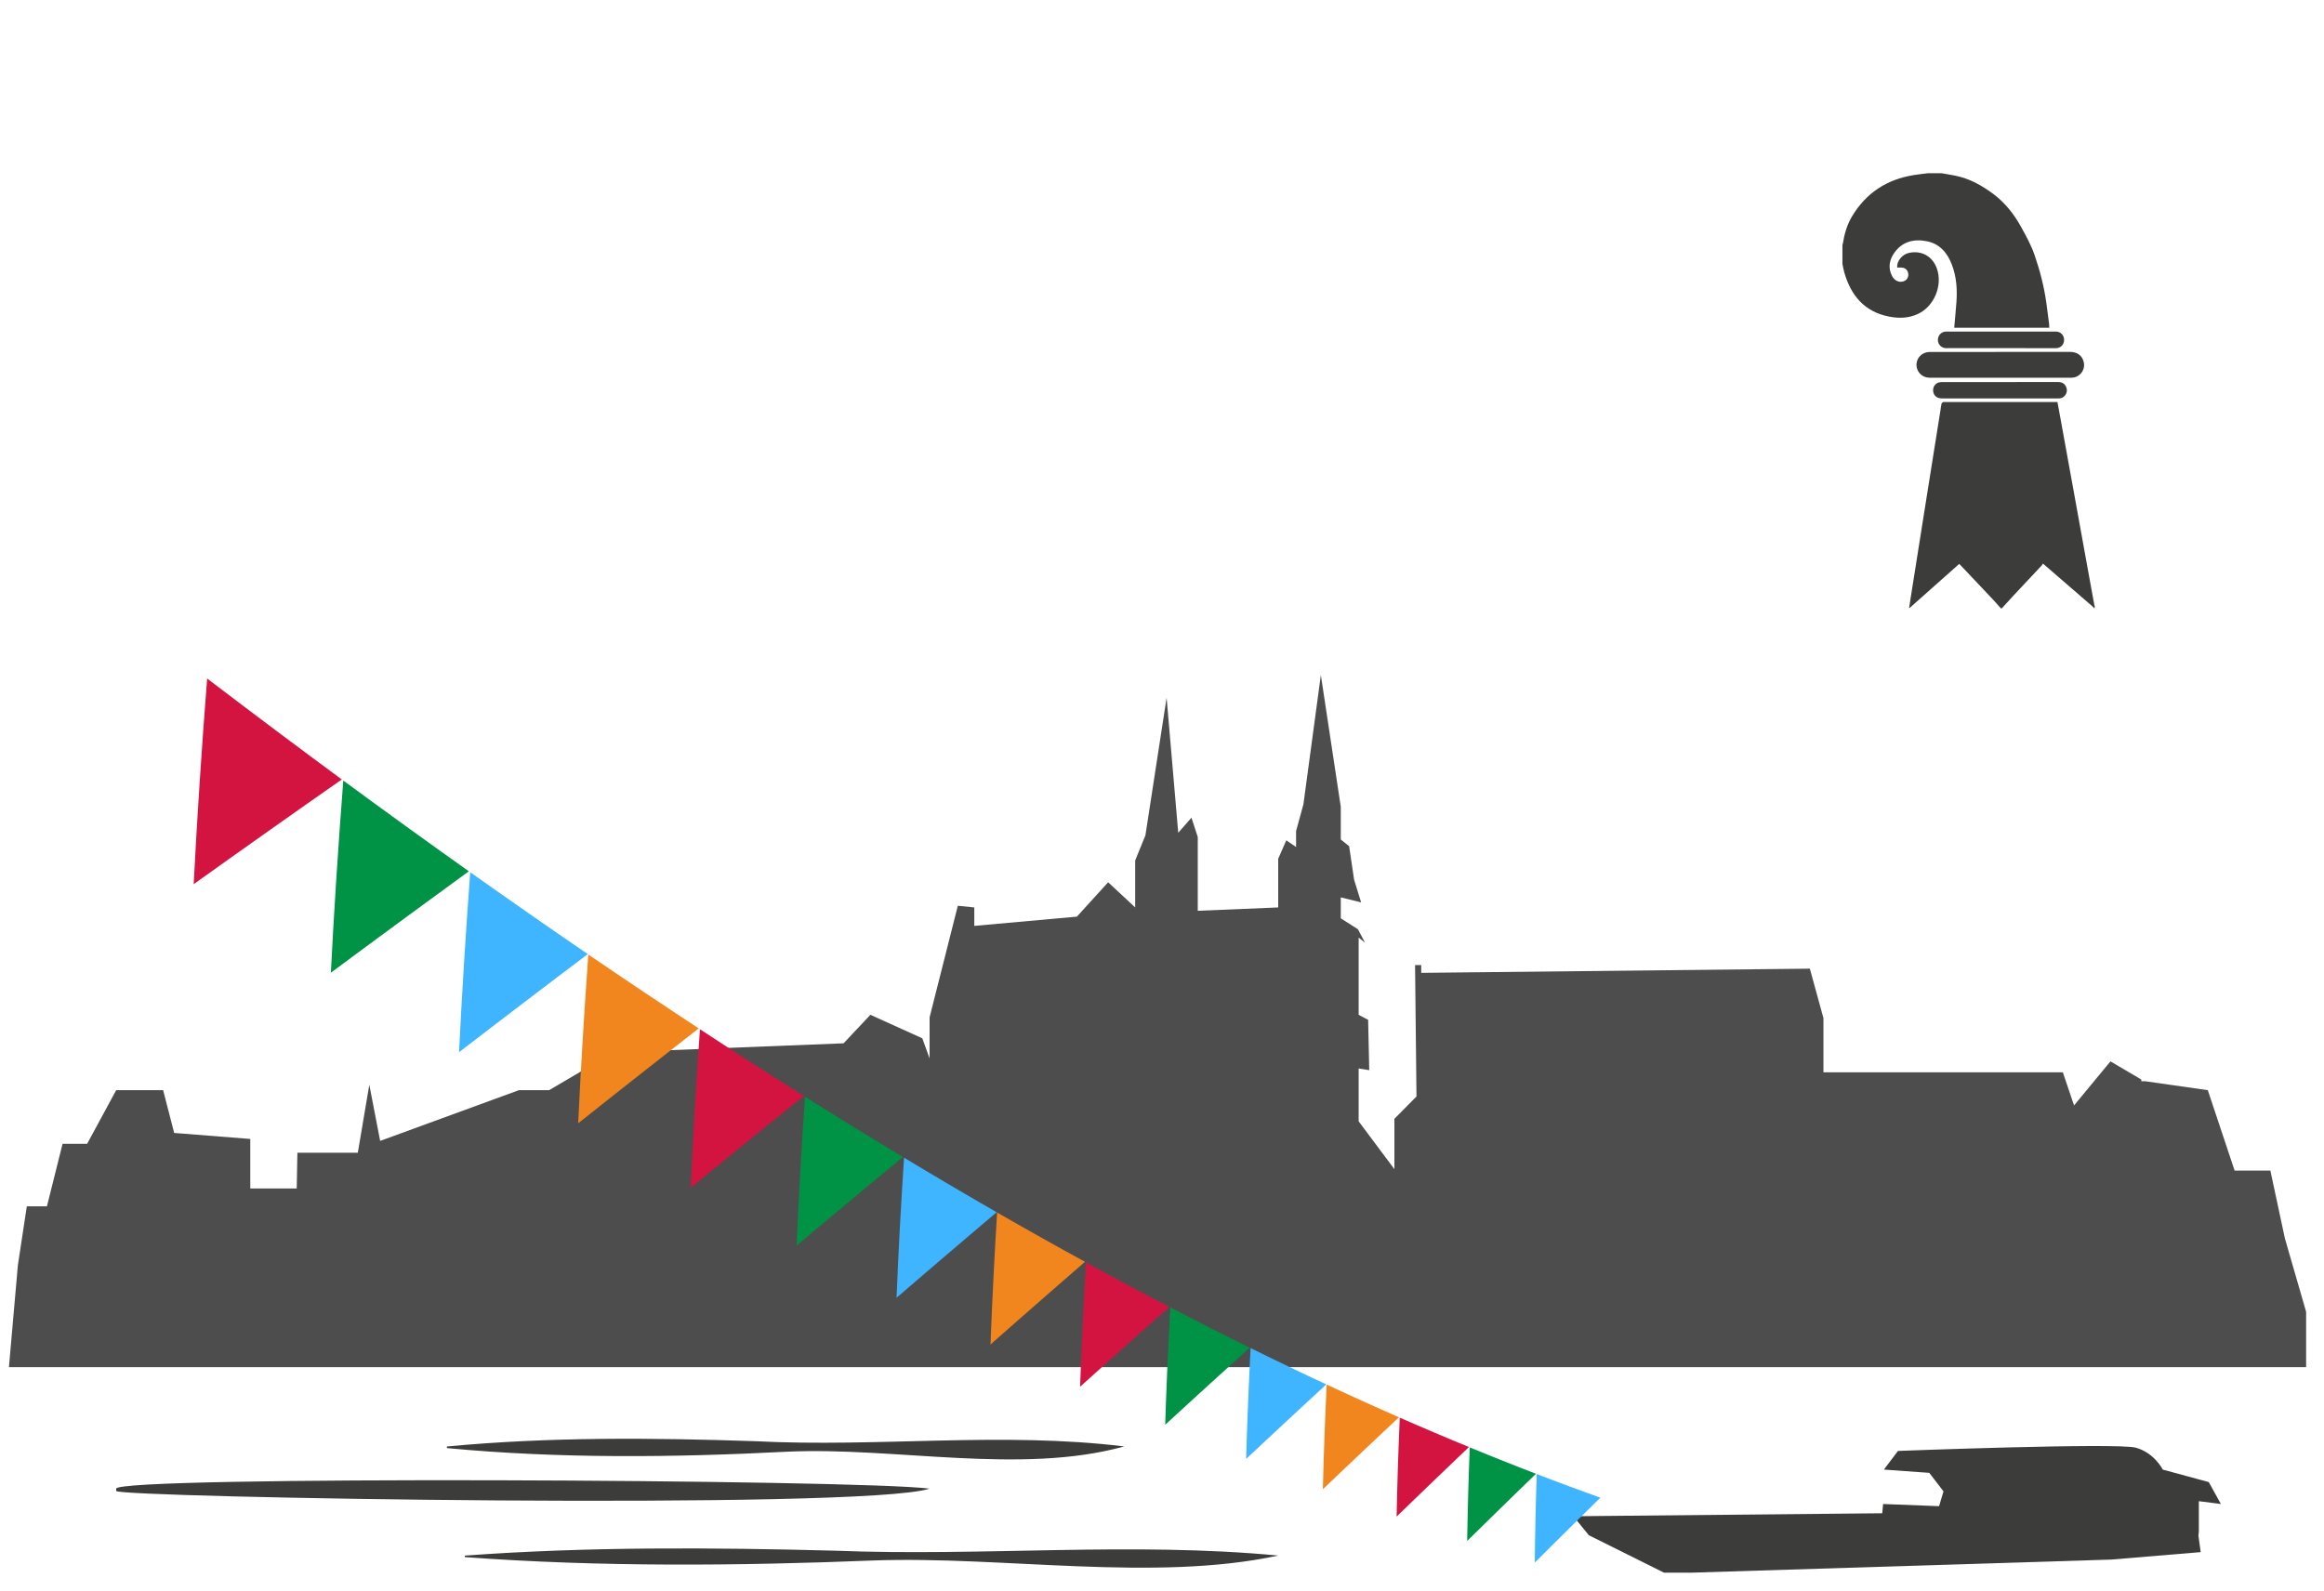
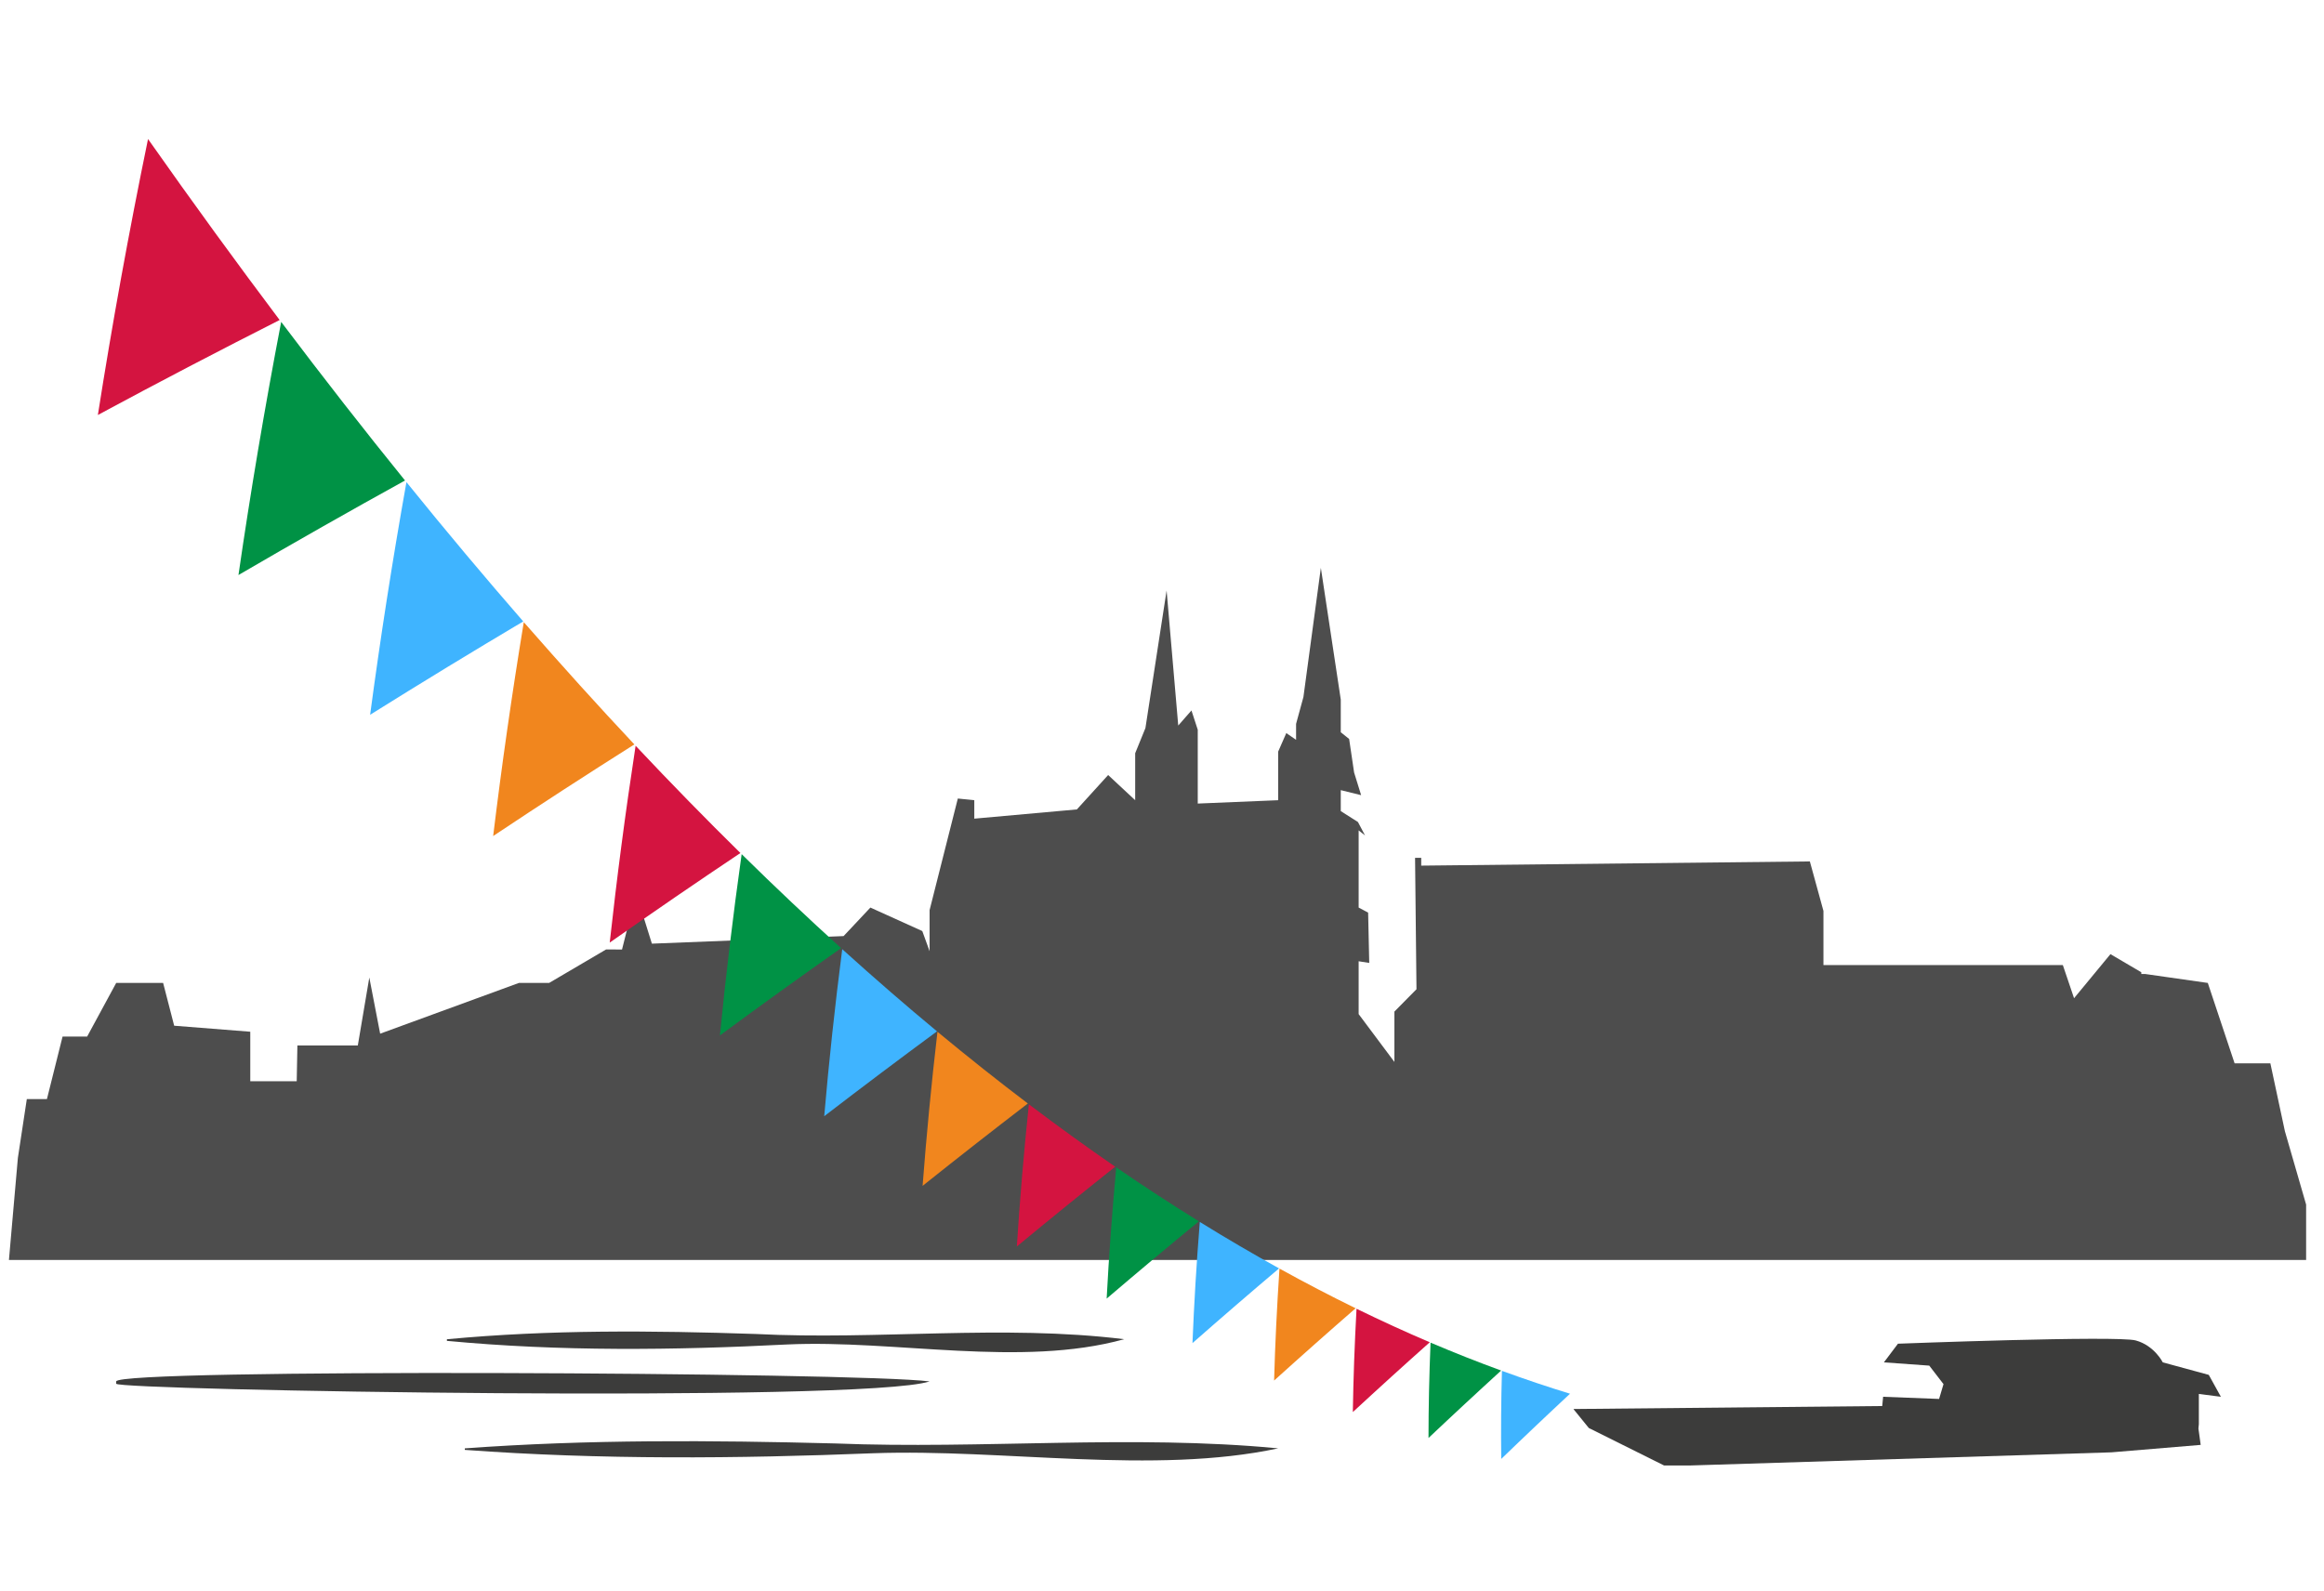
- <svg xmlns="http://www.w3.org/2000/svg" xmlns:xlink="http://www.w3.org/1999/xlink" version="1.1" id="Layer_1" x="0px" y="0px" width="260px" height="178px" viewBox="0 0 260 178" style="enable-background:new 0 0 260 178;" xml:space="preserve">
-   <path style="fill:#3C3C3B;" d="M189.113,176l47.104-1.47l9.987-0.833l-0.252-1.828l0.047-0.496v-3.377l2.465,0.317l-1.355-2.452  l-5.146-1.4c0,0-0.936-1.88-3.022-2.452c-2.088-0.573-26.603,0.364-26.603,0.364l-1.575,2.088l5.075,0.365l1.593,2.071l-0.494,1.658  l-6.261-0.242l-0.098,1.035l-34.551,0.334l1.723,2.124l8.416,4.193H189.113z" />
-   <polygon style="fill:#4D4D4D;" points="255.625,138.593 254,131 250,131 247,122 240,121 239.562,121 239.558,120.805   236.109,118.777 232.037,123.71 230.782,120 204,120 204,113.942 202.48,108.402 159,108.872 159,108 158.312,108 158.47,122.705   156,125.206 156,130.84 152,125.487 152,119.574 153.185,119.762 153.061,114.129 152,113.565 152,104.93 152.715,105.492   151.92,103.99 150,102.77 150,100.424 152.278,100.986 151.492,98.451 150.936,94.697 150,93.945 150,90.286 147.772,75.547   145.822,90.003 145,93.008 145,94.792 143.906,94.039 143,96.105 143,101.551 134,101.926 134,93.665 133.296,91.506   131.817,93.195 130.515,78.081 128.146,93.477 127,96.293 127,101.551 123.976,98.733 120.477,102.582 109,103.615 109,101.551   107.158,101.362 104,113.848 104,118.448 103.182,116.194 97.375,113.565 94.378,116.757 72.931,117.604 71.172,111.971   69.589,118.26 67.811,118.252 61.433,122 58.054,122 42.53,127.678 41.317,121.394 40.031,129 33.271,129 33.196,133 28,133   28,127.46 19.486,126.787 18.25,122 13,122 9.75,128 7,128 5.25,135 3,135 2,141.584 1,153 258,153 258,146.806 " />
-   <g>
-     <path style="fill-rule:evenodd;clip-rule:evenodd;fill:#3C3C3B;" d="M223.852,68.081c-0.312-0.35-0.619-0.704-0.94-1.045   c-1.206-1.282-2.415-2.559-3.624-3.837c-0.023-0.024-0.052-0.045-0.103-0.088c-1.849,1.643-3.697,3.284-5.545,4.926   c-0.017-0.009-0.034-0.018-0.051-0.027c0.06-0.385,0.115-0.771,0.177-1.155c0.513-3.243,1.025-6.487,1.541-9.731   c0.593-3.734,1.189-7.468,1.783-11.202c0.04-0.254,0.066-0.512,0.124-0.762c0.016-0.067,0.119-0.121,0.191-0.169   c0.03-0.02,0.083-0.002,0.127-0.002c4.122,0,8.244,0,12.366,0c0.084,0,0.169,0,0.279,0c0.106,0.572,0.214,1.133,0.314,1.696   c0.493,2.714,0.985,5.432,1.479,8.146c0.507,2.801,1.013,5.602,1.52,8.403c0.271,1.492,0.543,2.985,0.816,4.478   c0.011,0.055,0.038,0.108,0.059,0.163c-0.019,0.068-0.034,0.138-0.052,0.206c-0.064-0.066-0.123-0.138-0.193-0.199   c-1.304-1.128-2.607-2.258-3.913-3.387c-0.531-0.46-1.063-0.917-1.649-1.424c-0.057,0.085-0.096,0.164-0.153,0.226   c-1.062,1.134-2.127,2.265-3.188,3.399c-0.426,0.458-0.841,0.924-1.262,1.385C223.921,68.081,223.887,68.081,223.852,68.081z" />
-     <path style="fill-rule:evenodd;clip-rule:evenodd;fill:#3C3C3B;" d="M217.204,19.384c0.522,0.092,1.046,0.175,1.565,0.28   c1.581,0.321,2.948,1.081,4.227,2.038c1.303,0.976,2.288,2.208,3.073,3.62c0.579,1.043,1.159,2.082,1.55,3.215   c0.614,1.779,1.078,3.595,1.333,5.462c0.1,0.73,0.193,1.461,0.285,2.193c0.02,0.151,0.021,0.306,0.032,0.486   c-3.56,0-7.1,0-10.638,0c0.082-0.949,0.174-1.903,0.245-2.857c0.106-1.425,0.01-2.837-0.5-4.183   c-0.503-1.325-1.353-2.355-2.815-2.644c-1.439-0.282-2.736,0.03-3.629,1.293c-0.561,0.794-0.731,1.683-0.257,2.597   c0.274,0.527,0.777,0.754,1.259,0.606c0.361-0.11,0.586-0.43,0.559-0.796c-0.029-0.414-0.282-0.701-0.683-0.744   c-0.184-0.021-0.371-0.005-0.562-0.005c-0.063-0.71,0.551-1.483,1.337-1.649c1.391-0.293,2.604,0.382,3.094,1.72   c0.691,1.893-0.275,4.253-2.091,5.109c-1.038,0.49-2.122,0.521-3.223,0.308c-2.758-0.533-4.281-2.338-5.026-4.926   c-0.092-0.317-0.145-0.647-0.215-0.973c0-0.704,0-1.409,0-2.113c0.019-0.063,0.042-0.128,0.052-0.193   c0.171-1.076,0.479-2.116,1.042-3.049c1.57-2.605,3.894-4.108,6.888-4.586c0.532-0.085,1.069-0.142,1.604-0.21   C216.208,19.384,216.706,19.384,217.204,19.384z" />
-     <path style="fill-rule:evenodd;clip-rule:evenodd;fill:#3C3C3B;" d="M223.777,42.271c-2.638,0-5.274,0.001-7.911-0.001   c-0.711-0.002-1.304-0.494-1.432-1.172c-0.131-0.686,0.24-1.358,0.904-1.611c0.164-0.062,0.351-0.098,0.525-0.098   c5.239-0.006,10.479-0.009,15.717-0.009c0.85-0.001,1.434,0.466,1.559,1.234c0.141,0.855-0.509,1.645-1.377,1.656   c-0.72,0.009-1.441,0-2.164,0C227.658,42.271,225.717,42.271,223.777,42.271L223.777,42.271z" />
-     <path style="fill-rule:evenodd;clip-rule:evenodd;fill:#3C3C3B;" d="M223.75,44.59c-2.163,0-4.326,0.001-6.488-0.002   c-0.64,0-1.029-0.401-0.989-1.009c0.027-0.401,0.343-0.747,0.741-0.804c0.085-0.013,0.171-0.018,0.256-0.018   c4.326-0.001,8.651,0.001,12.977-0.004c0.411,0,0.723,0.149,0.893,0.524c0.162,0.358,0.113,0.706-0.142,1.011   c-0.189,0.227-0.44,0.304-0.733,0.303C228.093,44.588,225.922,44.59,223.75,44.59z" />
-     <path style="fill-rule:evenodd;clip-rule:evenodd;fill:#3C3C3B;" d="M223.871,37.105c2.042,0,4.085,0.002,6.127,0   c0.526-0.001,0.925,0.394,0.925,0.927c0,0.531-0.395,0.934-0.921,0.932c-3.939-0.002-7.878-0.006-11.816-0.007   c-0.154,0-0.309,0.007-0.464,0.007c-0.51-0.002-0.912-0.404-0.919-0.913c-0.007-0.522,0.401-0.945,0.916-0.945   C219.77,37.105,221.821,37.105,223.871,37.105z" />
-   </g>
-   <g>
+ <svg xmlns="http://www.w3.org/2000/svg" xmlns:xlink="http://www.w3.org/1999/xlink" version="1.1" x="0px" y="0px" width="260px" height="178px" viewBox="0 0 260 178" style="enable-background:new 0 0 260 178;" xml:space="preserve">
+   <g id="Layer_2">
+ </g>
+   <g id="Layer_1">
+     <path style="fill:#3C3C3B;" d="M189.113,164l47.104-1.47l9.987-0.833l-0.252-1.828l0.047-0.496v-3.377l2.465,0.317l-1.355-2.452   l-5.146-1.4c0,0-0.936-1.88-3.022-2.452c-2.088-0.573-26.603,0.364-26.603,0.364l-1.575,2.088l5.075,0.365l1.593,2.071   l-0.494,1.658l-6.261-0.242l-0.098,1.035l-34.551,0.334l1.723,2.124l8.416,4.193H189.113z" />
+     <polygon style="fill:#4D4D4D;" points="255.625,126.593 254,119 250,119 247,110 240,109 239.562,109 239.558,108.805    236.109,106.777 232.037,111.71 230.782,108 204,108 204,101.942 202.48,96.402 159,96.872 159,96 158.312,96 158.47,110.705    156,113.206 156,118.84 152,113.487 152,107.574 153.185,107.762 153.061,102.129 152,101.565 152,92.93 152.715,93.492    151.92,91.99 150,90.77 150,88.424 152.278,88.986 151.492,86.451 150.936,82.697 150,81.945 150,78.286 147.772,63.547    145.822,78.003 145,81.008 145,82.792 143.906,82.039 143,84.105 143,89.551 134,89.926 134,81.665 133.296,79.506 131.817,81.195    130.515,66.081 128.146,81.477 127,84.293 127,89.551 123.976,86.733 120.477,90.582 109,91.615 109,89.551 107.158,89.362    104,101.848 104,106.448 103.182,104.194 97.375,101.565 94.378,104.757 72.931,105.604 71.172,99.971 69.589,106.26    67.811,106.252 61.433,110 58.054,110 42.53,115.678 41.317,109.394 40.031,117 33.271,117 33.196,121 28,121 28,115.46    19.486,114.787 18.25,110 13,110 9.75,116 7,116 5.25,123 3,123 2,129.584 1,141 258,141 258,134.806  " />
    <g>
-       <g style="enable-background:new    ;">
-         <defs>
-           <polygon id="SVGID_37_" style="enable-background:new    ;" points="19.995,198.378 22.055,75.826 196.929,92.43       177.527,173.963     " />
-         </defs>
-         <clipPath id="SVGID_2_">
-           <use xlink:href="#SVGID_37_" style="overflow:visible;" />
-         </clipPath>
-         <g style="clip-path:url(#SVGID_2_);">
-           <g>
+       <g>
+         <g style="enable-background:new    ;">
+           <defs>
+             <polygon id="SVGID_37_" style="enable-background:new    ;" points="9.99,194.801 11.154,14.683 202.364,45.693        174.182,162.026      " />
+           </defs>
+           <clipPath id="SVGID_2_">
+             <use xlink:href="#SVGID_37_" style="overflow:visible;" />
+           </clipPath>
+           <g style="clip-path:url(#SVGID_2_);">
            <g>
              <g>
-                 <path style="fill:#3FB4FF;" d="M171.922,164.964c-0.028,0.844-0.055,1.685-0.078,2.521c-0.023,0.834-0.044,1.665-0.062,2.492         c-0.018,0.824-0.033,1.645-0.046,2.46c-0.013,0.813-0.023,1.623-0.031,2.429c0.618-0.617,1.234-1.231,1.85-1.843         c0.614-0.61,1.228-1.218,1.839-1.823c0.611-0.604,1.221-1.206,1.829-1.806c0.607-0.6,1.214-1.196,1.819-1.791         c-0.583-0.208-1.167-0.419-1.753-0.633c-0.589-0.215-1.179-0.432-1.771-0.651c-0.595-0.221-1.19-0.443-1.788-0.669         C173.129,165.424,172.526,165.195,171.922,164.964" />
-                 <path style="fill:#009245;" d="M164.431,161.976c-0.036,0.894-0.068,1.783-0.099,2.668c-0.029,0.883-0.056,1.761-0.08,2.635         c-0.023,0.871-0.044,1.738-0.062,2.602c-0.019,0.86-0.035,1.716-0.049,2.569c0.648-0.639,1.295-1.274,1.94-1.907         c0.645-0.633,1.288-1.263,1.931-1.89c0.641-0.627,1.281-1.251,1.919-1.872c0.638-0.62,1.274-1.237,1.909-1.852         c-0.606-0.234-1.214-0.47-1.823-0.708c-0.613-0.24-1.228-0.482-1.844-0.727c-0.619-0.247-1.24-0.496-1.862-0.748         C165.686,162.492,165.059,162.235,164.431,161.976" />
-                 <path style="fill:#D41440;" d="M156.6,158.652c-0.041,0.943-0.079,1.883-0.114,2.818c-0.035,0.932-0.067,1.86-0.098,2.784         c-0.029,0.921-0.056,1.838-0.079,2.75c-0.023,0.91-0.045,1.815-0.062,2.717c0.683-0.662,1.363-1.32,2.042-1.976         c0.678-0.654,1.354-1.306,2.029-1.955c0.674-0.647,1.347-1.293,2.018-1.936c0.671-0.642,1.34-1.28,2.008-1.917         c-0.634-0.26-1.269-0.523-1.905-0.789c-0.64-0.268-1.281-0.538-1.924-0.812c-0.646-0.274-1.295-0.553-1.946-0.833         C157.914,159.224,157.258,158.939,156.6,158.652" />
-                 <path style="fill:#F1861E;" d="M148.422,154.947c-0.049,0.999-0.094,1.993-0.135,2.983c-0.042,0.986-0.08,1.968-0.115,2.946         c-0.035,0.975-0.067,1.944-0.097,2.91c-0.029,0.963-0.056,1.921-0.079,2.875c0.717-0.685,1.434-1.366,2.147-2.045         c0.714-0.678,1.425-1.353,2.136-2.024c0.709-0.671,1.416-1.339,2.121-2.004c0.704-0.664,1.407-1.325,2.107-1.983         c-0.66-0.288-1.323-0.581-1.987-0.877c-0.668-0.298-1.338-0.599-2.011-0.903c-0.675-0.306-1.353-0.615-2.032-0.928         C149.795,155.584,149.109,155.267,148.422,154.947" />
-                 <path style="fill:#3FB4FF;" d="M139.912,150.864c-0.054,1.058-0.105,2.111-0.154,3.159c-0.048,1.045-0.093,2.085-0.135,3.12         c-0.042,1.032-0.08,2.059-0.116,3.08c-0.035,1.019-0.066,2.031-0.095,3.04c0.757-0.709,1.512-1.414,2.265-2.117         c0.751-0.701,1.501-1.399,2.249-2.095c0.747-0.693,1.492-1.385,2.235-2.072c0.741-0.687,1.481-1.37,2.22-2.051         c-0.691-0.321-1.385-0.647-2.08-0.976c-0.699-0.331-1.401-0.665-2.104-1.003c-0.708-0.34-1.417-0.683-2.129-1.029         C141.351,151.572,140.632,151.22,139.912,150.864" />
-                 <path style="fill:#009245;" d="M130.936,146.306c-0.064,1.122-0.124,2.238-0.179,3.35c-0.056,1.106-0.108,2.209-0.156,3.306         c-0.048,1.092-0.092,2.18-0.133,3.262c-0.041,1.079-0.078,2.152-0.112,3.221c0.797-0.733,1.594-1.464,2.388-2.191         c0.793-0.726,1.584-1.448,2.373-2.168c0.788-0.718,1.573-1.433,2.356-2.145c0.782-0.71,1.562-1.417,2.34-2.121         c-0.725-0.357-1.452-0.719-2.181-1.084c-0.733-0.367-1.469-0.738-2.206-1.113c-0.742-0.376-1.485-0.757-2.232-1.142         C132.443,147.092,131.691,146.701,130.936,146.306" />
-                 <path style="fill:#D41440;" d="M121.495,141.269c-0.071,1.188-0.138,2.371-0.201,3.549c-0.062,1.172-0.122,2.34-0.176,3.501         c-0.054,1.157-0.105,2.31-0.152,3.456c-0.047,1.142-0.09,2.279-0.13,3.411c0.844-0.761,1.686-1.517,2.525-2.27         c0.837-0.752,1.673-1.5,2.506-2.244c0.832-0.743,1.661-1.483,2.487-2.22c0.825-0.735,1.648-1.467,2.469-2.195         c-0.761-0.396-1.524-0.795-2.29-1.199c-0.77-0.405-1.543-0.815-2.318-1.229c-0.78-0.417-1.562-0.838-2.346-1.263         C123.08,142.138,122.289,141.705,121.495,141.269" />
-                 <path style="fill:#F1861E;" d="M111.554,135.693c-0.079,1.258-0.153,2.512-0.223,3.76c-0.07,1.244-0.136,2.482-0.197,3.715         c-0.062,1.229-0.119,2.451-0.172,3.669c-0.053,1.213-0.103,2.421-0.148,3.622c0.893-0.786,1.782-1.57,2.67-2.352         c0.886-0.778,1.771-1.555,2.652-2.326c0.88-0.771,1.758-1.538,2.634-2.301c0.874-0.762,1.745-1.52,2.614-2.273         c-0.801-0.438-1.605-0.88-2.411-1.326c-0.811-0.449-1.625-0.903-2.44-1.362c-0.821-0.461-1.646-0.926-2.473-1.396         C113.227,136.65,112.392,136.174,111.554,135.693" />
-                 <path style="fill:#3FB4FF;" d="M101.143,129.559c-0.089,1.336-0.173,2.666-0.253,3.991c-0.079,1.32-0.154,2.635-0.224,3.943         c-0.07,1.304-0.135,2.602-0.196,3.894c-0.06,1.287-0.116,2.568-0.167,3.844c0.946-0.815,1.89-1.627,2.831-2.435         c0.939-0.806,1.875-1.607,2.81-2.406c0.932-0.797,1.862-1.59,2.789-2.379c0.926-0.787,1.849-1.571,2.77-2.351         c-0.844-0.485-1.689-0.976-2.539-1.47c-0.854-0.497-1.711-0.999-2.571-1.505c-0.866-0.51-1.734-1.024-2.606-1.544         C102.908,130.619,102.027,130.092,101.143,129.559" />
-                 <path style="fill:#009245;" d="M90.058,122.732c-0.097,1.42-0.19,2.834-0.278,4.243c-0.088,1.402-0.171,2.8-0.249,4.191         c-0.078,1.386-0.151,2.765-0.218,4.139c-0.068,1.368-0.13,2.729-0.187,4.085c1.004-0.846,2.005-1.687,3.004-2.523         c0.997-0.835,1.991-1.666,2.983-2.493c0.99-0.825,1.977-1.646,2.962-2.463c0.983-0.814,1.963-1.626,2.941-2.433         c-0.891-0.535-1.785-1.075-2.683-1.621c-0.903-0.549-1.81-1.104-2.72-1.664c-0.916-0.564-1.835-1.134-2.758-1.709         C91.925,123.906,90.993,123.321,90.058,122.732" />
-                 <path style="fill:#D41440;" d="M78.308,115.18c-0.108,1.513-0.21,3.019-0.308,4.518c-0.097,1.494-0.188,2.98-0.274,4.462         c-0.086,1.475-0.167,2.942-0.242,4.404c-0.075,1.456-0.145,2.905-0.21,4.348c1.069-0.876,2.136-1.748,3.199-2.615         c1.061-0.865,2.12-1.726,3.175-2.581c1.053-0.854,2.104-1.703,3.152-2.547c1.045-0.843,2.088-1.681,3.128-2.513         c-0.945-0.595-1.893-1.194-2.845-1.799c-0.958-0.609-1.919-1.224-2.884-1.845c-0.971-0.625-1.946-1.255-2.925-1.892         C80.289,116.479,79.3,115.833,78.308,115.18" />
-                 <path style="fill:#F1861E;" d="M65.819,106.819c-0.116,1.609-0.227,3.213-0.333,4.81c-0.105,1.591-0.206,3.176-0.3,4.753         c-0.095,1.571-0.184,3.136-0.268,4.693c-0.083,1.551-0.162,3.096-0.234,4.633c1.141-0.908,2.278-1.811,3.413-2.709         c1.132-0.896,2.26-1.785,3.385-2.671c1.123-0.884,2.242-1.763,3.357-2.637c1.113-0.873,2.223-1.74,3.329-2.604         c-1-0.658-2.005-1.321-3.014-1.99c-1.016-0.673-2.037-1.353-3.062-2.039c-1.032-0.69-2.069-1.387-3.111-2.091         C67.932,108.258,66.878,107.542,65.819,106.819" />
-                 <path style="fill:#3FB4FF;" d="M52.607,97.614c-0.128,1.718-0.25,3.429-0.366,5.132c-0.116,1.696-0.226,3.386-0.331,5.067         c-0.104,1.675-0.202,3.342-0.295,5.002c-0.092,1.652-0.179,3.298-0.259,4.935c1.219-0.938,2.435-1.872,3.647-2.8         c1.209-0.926,2.415-1.847,3.617-2.763c1.199-0.913,2.394-1.821,3.585-2.725c1.188-0.901,2.374-1.797,3.554-2.688         c-1.064-0.729-2.133-1.463-3.207-2.205c-1.081-0.747-2.168-1.501-3.26-2.261c-1.1-0.767-2.204-1.539-3.314-2.318         C54.86,99.205,53.736,98.413,52.607,97.614" />
-                 <path style="fill:#009245;" d="M38.406,87.348c-0.142,1.834-0.278,3.661-0.407,5.48c-0.129,1.812-0.252,3.617-0.369,5.414         c-0.116,1.789-0.225,3.569-0.328,5.343c-0.102,1.765-0.198,3.521-0.286,5.269c1.31-0.972,2.615-1.938,3.915-2.898         c1.297-0.957,2.59-1.909,3.878-2.855c1.285-0.944,2.565-1.883,3.841-2.816c1.272-0.931,2.541-1.856,3.804-2.778         c-1.138-0.808-2.281-1.622-3.428-2.444c-1.156-0.828-2.316-1.663-3.482-2.506c-1.174-0.85-2.354-1.706-3.539-2.57         C40.812,89.113,39.612,88.235,38.406,87.348" />
-                 <path style="fill:#D41440;" d="M23.174,75.933c-0.154,1.965-0.302,3.921-0.442,5.868c-0.14,1.939-0.273,3.869-0.399,5.791         c-0.126,1.913-0.245,3.818-0.355,5.715c-0.111,1.888-0.214,3.768-0.311,5.64c1.404-1.005,2.804-2.003,4.199-2.995         c1.392-0.99,2.779-1.974,4.162-2.951c1.379-0.975,2.754-1.944,4.125-2.907c1.367-0.961,2.729-1.915,4.088-2.864         c-1.219-0.898-2.443-1.804-3.672-2.718c-1.239-0.92-2.482-1.849-3.732-2.786c-1.259-0.943-2.525-1.896-3.796-2.858         C25.757,77.897,24.469,76.92,23.174,75.933" />
+                 <g>
+                   <path style="fill:#3FB4FF;" d="M168.031,153.411c-0.023,0.846-0.043,1.687-0.058,2.521          c-0.015,0.833-0.025,1.661-0.032,2.484c-0.006,0.819-0.008,1.635-0.006,2.445c0.002,0.807,0.008,1.609,0.019,2.407          c0.647-0.625,1.294-1.247,1.938-1.864c0.644-0.616,1.287-1.229,1.929-1.838c0.641-0.607,1.28-1.211,1.919-1.811          c0.637-0.599,1.273-1.194,1.908-1.785c-0.626-0.19-1.252-0.387-1.88-0.589c-0.631-0.203-1.263-0.411-1.896-0.624          c-0.636-0.214-1.273-0.433-1.912-0.657C169.319,153.876,168.676,153.646,168.031,153.411" />
+                   <path style="fill:#009245;" d="M160.045,150.254c-0.037,0.914-0.07,1.823-0.1,2.728c-0.028,0.901-0.052,1.797-0.071,2.688          c-0.019,0.888-0.033,1.77-0.044,2.647c-0.01,0.874-0.015,1.743-0.015,2.607c0.684-0.646,1.366-1.288,2.047-1.926          c0.681-0.637,1.359-1.271,2.037-1.899c0.677-0.628,1.352-1.253,2.026-1.873c0.673-0.62,1.345-1.236,2.016-1.849          c-0.646-0.236-1.296-0.478-1.945-0.726c-0.654-0.248-1.309-0.502-1.965-0.762c-0.66-0.261-1.321-0.527-1.984-0.8          C161.381,150.817,160.714,150.539,160.045,150.254" />
+                   <path style="fill:#D41440;" d="M151.763,146.462c-0.055,0.99-0.104,1.976-0.148,2.956c-0.045,0.976-0.085,1.946-0.119,2.912          c-0.034,0.962-0.063,1.918-0.088,2.869c-0.024,0.947-0.044,1.889-0.059,2.825c0.726-0.67,1.448-1.336,2.17-1.997          c0.721-0.66,1.439-1.315,2.157-1.968c0.717-0.65,1.432-1.296,2.146-1.938c0.713-0.641,1.425-1.277,2.136-1.91          c-0.673-0.287-1.347-0.579-2.021-0.877c-0.678-0.3-1.357-0.605-2.038-0.917c-0.685-0.313-1.371-0.633-2.058-0.958          C153.148,147.133,152.456,146.8,151.763,146.462" />
+                   <path style="fill:#F1861E;" d="M143.143,141.967c-0.072,1.074-0.139,2.142-0.2,3.203c-0.061,1.058-0.117,2.109-0.167,3.155          c-0.05,1.042-0.095,2.078-0.134,3.109c-0.039,1.026-0.073,2.048-0.101,3.064c0.769-0.695,1.536-1.386,2.301-2.071          c0.764-0.684,1.526-1.362,2.287-2.037c0.759-0.673,1.517-1.342,2.272-2.006c0.755-0.662,1.509-1.321,2.262-1.976          c-0.697-0.342-1.397-0.689-2.099-1.044c-0.705-0.356-1.411-0.719-2.119-1.088c-0.713-0.371-1.426-0.748-2.141-1.132          C144.585,142.759,143.865,142.366,143.143,141.967" />
+                   <path style="fill:#3FB4FF;" d="M134.229,136.747c-0.093,1.161-0.18,2.314-0.261,3.463c-0.081,1.144-0.155,2.282-0.223,3.414          c-0.068,1.127-0.13,2.249-0.186,3.364c-0.056,1.111-0.106,2.218-0.15,3.317c0.817-0.718,1.632-1.432,2.446-2.141          c0.812-0.708,1.622-1.41,2.43-2.107c0.807-0.696,1.611-1.388,2.415-2.074c0.801-0.685,1.601-1.364,2.399-2.038          c-0.726-0.402-1.454-0.811-2.183-1.227c-0.734-0.417-1.469-0.842-2.206-1.273c-0.741-0.435-1.484-0.875-2.229-1.323          C135.732,137.671,134.981,137.213,134.229,136.747" />
+                   <path style="fill:#009245;" d="M124.879,130.641c-0.116,1.255-0.226,2.505-0.328,3.749          c-0.103,1.239-0.198,2.473-0.288,3.699c-0.089,1.222-0.171,2.437-0.247,3.646c-0.076,1.204-0.146,2.401-0.208,3.592          c0.871-0.744,1.739-1.482,2.605-2.215c0.865-0.731,1.728-1.458,2.588-2.18c0.859-0.72,1.716-1.435,2.572-2.145          c0.853-0.708,1.705-1.411,2.555-2.109c-0.758-0.469-1.517-0.945-2.278-1.429c-0.765-0.486-1.532-0.98-2.3-1.481          c-0.773-0.505-1.547-1.017-2.324-1.536C126.446,131.709,125.664,131.178,124.879,130.641" />
+                   <path style="fill:#D41440;" d="M115.106,123.58c-0.143,1.361-0.278,2.717-0.406,4.064c-0.127,1.343-0.247,2.679-0.359,4.007          c-0.112,1.323-0.217,2.64-0.313,3.949c-0.097,1.305-0.186,2.602-0.268,3.893c0.93-0.77,1.857-1.533,2.782-2.291          c0.923-0.757,1.844-1.507,2.762-2.251c0.916-0.742,1.83-1.479,2.741-2.211c0.91-0.73,1.816-1.455,2.721-2.174          c-0.79-0.544-1.581-1.096-2.374-1.656c-0.798-0.563-1.598-1.136-2.4-1.716c-0.807-0.584-1.616-1.176-2.427-1.776          C116.746,124.813,115.927,124.201,115.106,123.58" />
+                   <path style="fill:#F1861E;" d="M104.88,115.465c-0.173,1.474-0.337,2.941-0.492,4.401c-0.155,1.454-0.301,2.901-0.439,4.342          c-0.138,1.434-0.267,2.86-0.39,4.28c-0.122,1.414-0.236,2.821-0.343,4.221c0.994-0.795,1.986-1.583,2.976-2.365          c0.987-0.78,1.972-1.556,2.954-2.324c0.979-0.768,1.958-1.528,2.933-2.284c0.973-0.754,1.944-1.502,2.913-2.244          c-0.825-0.626-1.653-1.262-2.483-1.905c-0.835-0.648-1.673-1.306-2.513-1.972c-0.846-0.671-1.693-1.351-2.543-2.04          C106.596,116.88,105.739,116.177,104.88,115.465" />
+                   <path style="fill:#3FB4FF;" d="M94.226,106.222c-0.206,1.597-0.402,3.187-0.59,4.77c-0.187,1.576-0.364,3.145-0.532,4.705          c-0.167,1.555-0.326,3.102-0.476,4.642c-0.148,1.532-0.288,3.059-0.418,4.576c1.066-0.818,2.129-1.632,3.19-2.439          c1.058-0.805,2.114-1.604,3.167-2.396c1.05-0.79,2.098-1.575,3.144-2.354c1.042-0.775,2.082-1.546,3.119-2.309          c-0.868-0.718-1.736-1.446-2.606-2.184c-0.876-0.743-1.754-1.496-2.634-2.26c-0.886-0.769-1.774-1.547-2.665-2.336          C96.028,107.842,95.128,107.037,94.226,106.222" />
+                   <path style="fill:#009245;" d="M82.973,95.586c-0.244,1.733-0.478,3.459-0.702,5.176c-0.223,1.71-0.436,3.412-0.639,5.106          c-0.202,1.688-0.395,3.366-0.577,5.038c-0.182,1.664-0.354,3.32-0.515,4.969c1.147-0.847,2.292-1.686,3.433-2.517          c1.138-0.829,2.273-1.65,3.404-2.466c1.128-0.812,2.253-1.618,3.375-2.417c1.119-0.796,2.234-1.586,3.346-2.37          c-0.908-0.824-1.818-1.658-2.731-2.503c-0.919-0.852-1.841-1.713-2.765-2.585c-0.931-0.879-1.864-1.77-2.799-2.671          C84.862,97.438,83.919,96.518,82.973,95.586" />
+                   <path style="fill:#D41440;" d="M71.109,83.456c-0.287,1.878-0.563,3.749-0.829,5.613c-0.264,1.855-0.517,3.703-0.758,5.544          c-0.241,1.832-0.47,3.656-0.688,5.473c-0.218,1.808-0.425,3.608-0.621,5.4c1.239-0.87,2.474-1.733,3.706-2.588          c1.228-0.853,2.452-1.697,3.672-2.534c1.217-0.834,2.43-1.66,3.639-2.479c1.206-0.815,2.408-1.624,3.605-2.425          c-0.956-0.94-1.915-1.893-2.875-2.856c-0.968-0.972-1.938-1.955-2.912-2.951c-0.981-1.003-1.964-2.019-2.95-3.048          C73.105,85.568,72.108,84.519,71.109,83.456" />
+                   <path style="fill:#F1861E;" d="M58.599,69.626c-0.336,2.038-0.66,4.069-0.971,6.094c-0.31,2.015-0.608,4.022-0.894,6.022          c-0.285,1.99-0.558,3.974-0.818,5.947c-0.259,1.966-0.507,3.923-0.743,5.871c1.338-0.893,2.673-1.776,4.003-2.652          c1.327-0.872,2.649-1.736,3.968-2.592c1.314-0.853,2.625-1.697,3.932-2.533c1.302-0.834,2.6-1.658,3.894-2.476          c-1.007-1.072-2.018-2.158-3.03-3.258c-1.021-1.107-2.043-2.229-3.07-3.365c-1.034-1.145-2.071-2.303-3.112-3.475          C60.708,72.029,59.656,70.834,58.599,69.626" />
+                   <path style="fill:#3FB4FF;" d="M45.471,53.954c-0.396,2.217-0.778,4.426-1.146,6.627c-0.366,2.191-0.719,4.375-1.058,6.55          c-0.337,2.165-0.661,4.321-0.971,6.47c-0.309,2.138-0.605,4.268-0.888,6.389c1.454-0.91,2.904-1.812,4.349-2.704          c1.44-0.889,2.875-1.77,4.305-2.642c1.425-0.869,2.845-1.729,4.261-2.58c1.41-0.849,2.815-1.688,4.216-2.52          c-1.063-1.221-2.129-2.457-3.199-3.709c-1.078-1.262-2.159-2.539-3.244-3.832c-1.093-1.304-2.19-2.623-3.29-3.959          C47.698,56.697,46.585,55.334,45.471,53.954" />
+                   <path style="fill:#009245;" d="M31.457,36.022c-0.462,2.41-0.909,4.812-1.34,7.206c-0.43,2.383-0.844,4.758-1.243,7.124          c-0.397,2.355-0.779,4.702-1.146,7.041c-0.365,2.328-0.715,4.647-1.05,6.959c1.583-0.924,3.162-1.839,4.735-2.745          c1.567-0.901,3.129-1.795,4.686-2.678c1.55-0.881,3.095-1.751,4.634-2.612c1.533-0.857,3.06-1.706,4.58-2.544          c-1.125-1.39-2.255-2.798-3.389-4.224c-1.143-1.438-2.29-2.893-3.439-4.365c-1.16-1.485-2.323-2.988-3.489-4.509          C33.819,39.143,32.64,37.592,31.457,36.022" />
+                   <path style="fill:#D41440;" d="M16.561,15.559c-0.541,2.621-1.063,5.234-1.568,7.842c-0.503,2.595-0.988,5.183-1.457,7.763          c-0.466,2.568-0.915,5.129-1.347,7.681c-0.43,2.54-0.843,5.071-1.24,7.595c1.732-0.935,3.458-1.858,5.178-2.771          c1.712-0.908,3.417-1.807,5.116-2.693c1.691-0.883,3.375-1.756,5.053-2.618c1.67-0.858,3.333-1.707,4.989-2.546          c-1.194-1.587-2.393-3.194-3.595-4.82c-1.213-1.64-2.431-3.3-3.653-4.979c-1.232-1.694-2.469-3.409-3.709-5.143          C19.075,19.118,17.82,17.349,16.561,15.559" />
+                 </g>
              </g>
            </g>
          </g>
        </g>
      </g>
    </g>
+     <path style="fill:#3C3C3B;" d="M13,154.598c0-1.466,82.966-1.043,91-0.004c-7.475,2.442-91,0.984-91,0.258V154.598z" />
+     <path style="fill:#3C3C3B;" d="M52,162.087c13.775-1.012,27.631-0.911,41.438-0.551c16.505,0.66,33.109-1.021,49.562,0.547   c-13.887,2.985-30.821,0.03-45.286,0.549c-15.205,0.605-30.534,0.74-45.714-0.377V162.087z" />
+     <path style="fill:#3C3C3B;" d="M50,149.875c11.47-1.085,23.007-0.978,34.502-0.591c13.743,0.708,27.568-1.095,41.268,0.586   c-11.563,3.201-25.663,0.033-37.707,0.589c-12.66,0.649-25.424,0.794-38.064-0.404V149.875z" />
  </g>
-   <path style="fill:#3C3C3B;" d="M13,166.598c0-1.466,82.966-1.043,91-0.004c-7.475,2.442-91,0.984-91,0.258V166.598z" />
-   <path style="fill:#3C3C3B;" d="M52,174.087c13.775-1.012,27.631-0.911,41.438-0.551c16.505,0.66,33.109-1.021,49.562,0.547  c-13.887,2.985-30.821,0.03-45.286,0.549c-15.205,0.605-30.534,0.74-45.714-0.377V174.087z" />
-   <path style="fill:#3C3C3B;" d="M50,161.875c11.47-1.085,23.007-0.978,34.502-0.591c13.743,0.708,27.568-1.095,41.268,0.586  c-11.563,3.201-25.663,0.033-37.707,0.589c-12.66,0.649-25.424,0.794-38.064-0.404V161.875z" />
</svg>
